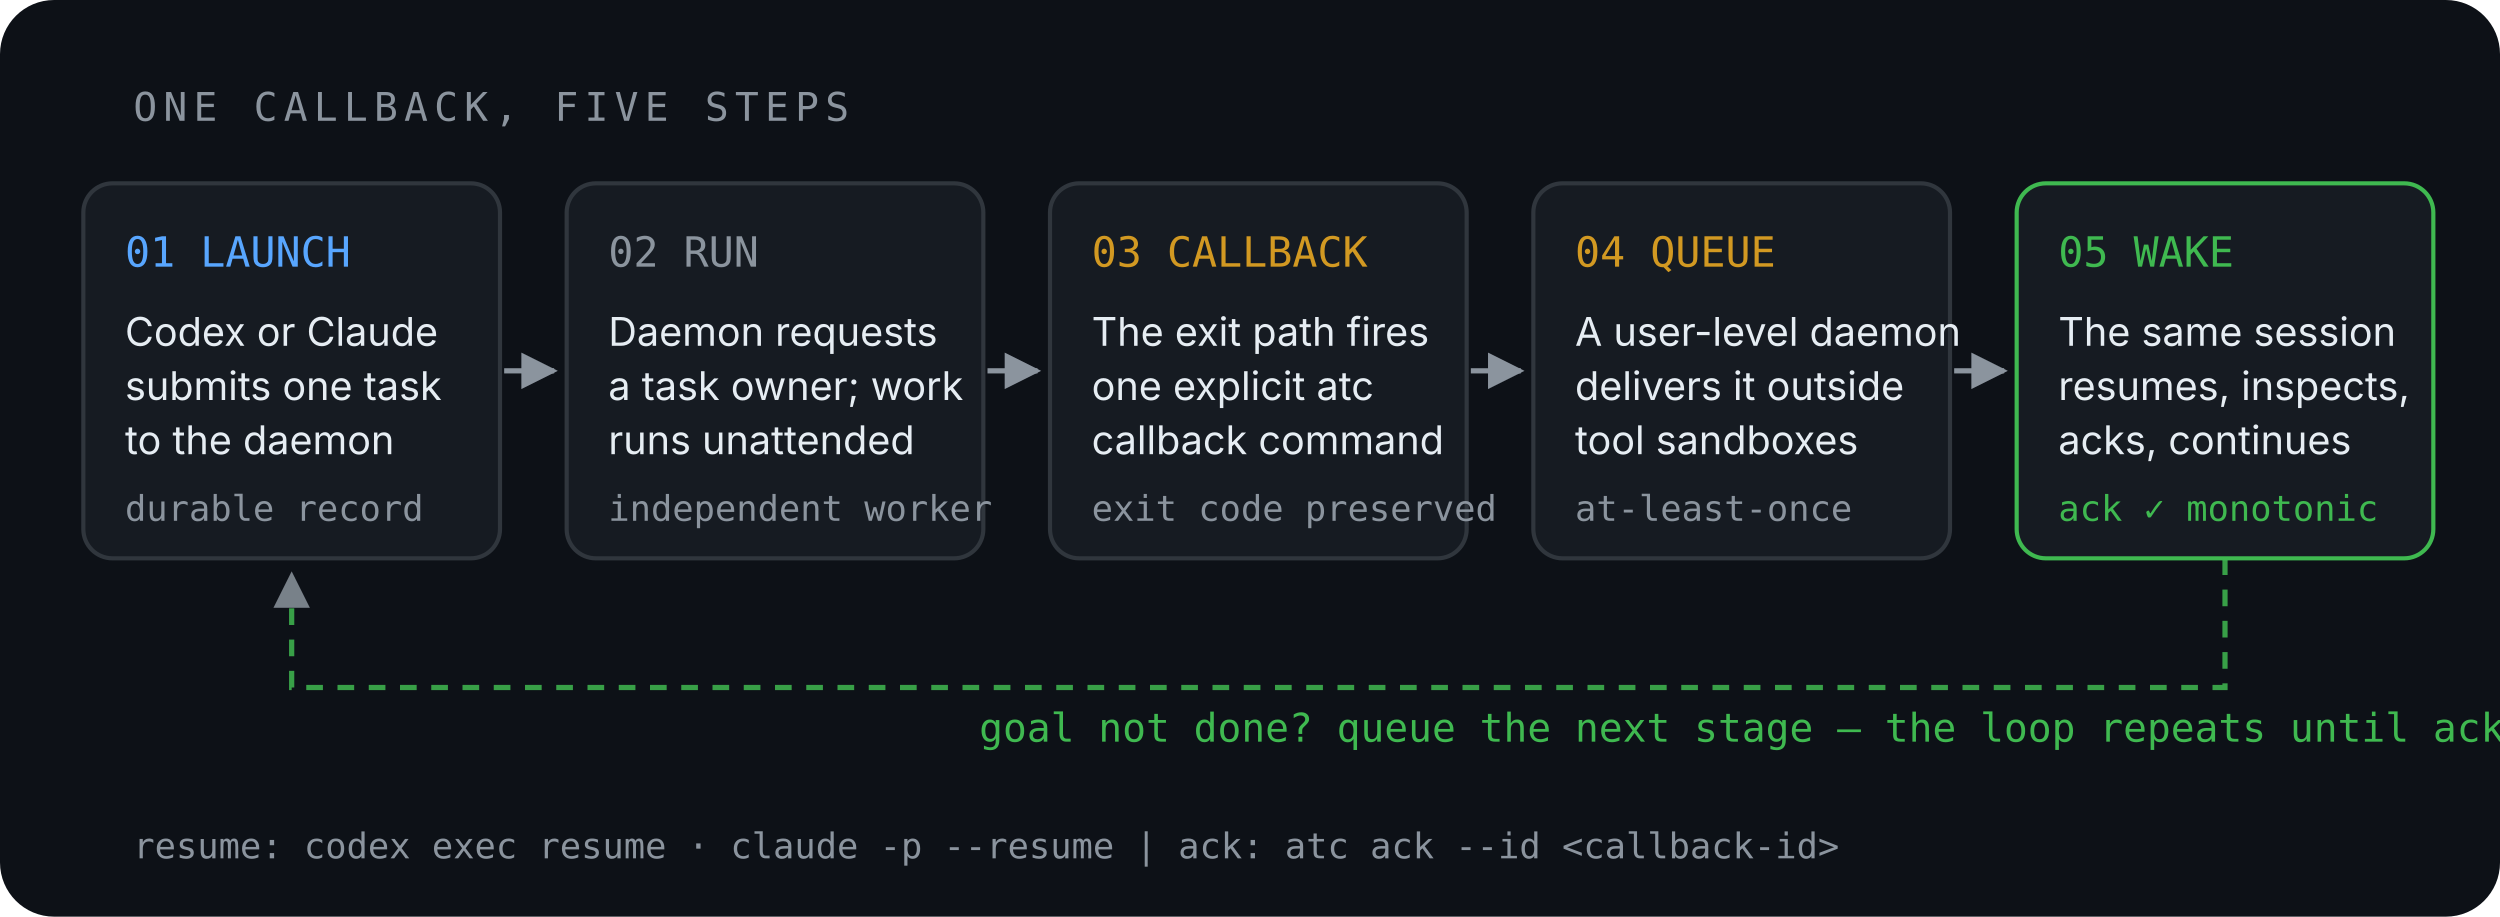
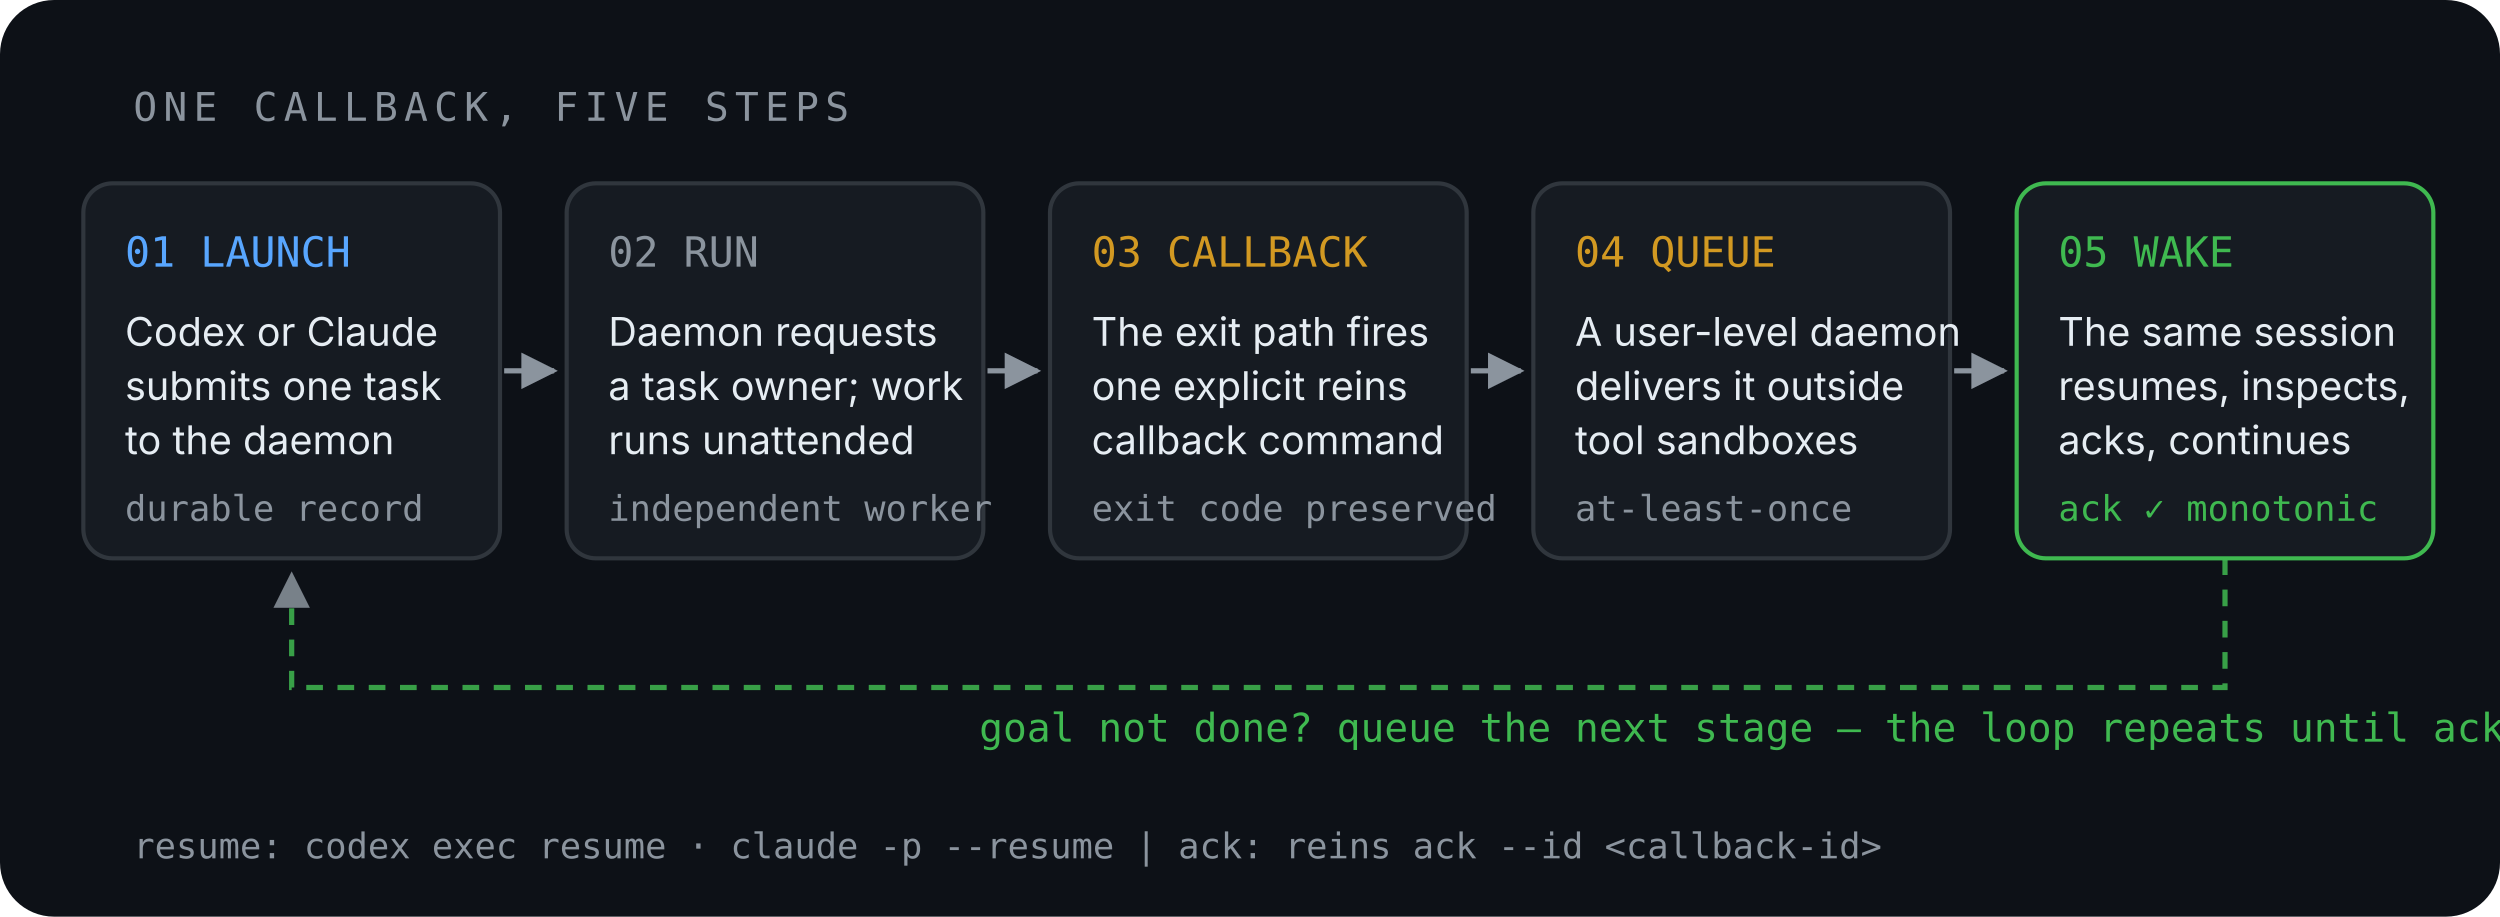
<svg xmlns="http://www.w3.org/2000/svg" width="1200" height="440" viewBox="0 0 1200 440" role="img" aria-labelledby="title desc">
  <rect width="1200" height="440" rx="26" fill="#0d1117" />
  <defs>
    <marker id="arrow" viewBox="0 0 10 10" refX="9" refY="5" markerWidth="7" markerHeight="7" orient="auto-start-reverse">
      <path d="M 0 0 L 10 5 L 0 10 z" fill="#8b949e" />
    </marker>
  </defs>
  <text x="64" y="58" font-family="ui-monospace, SFMono-Regular, Menlo, monospace" font-size="19" letter-spacing="3" fill="#8b949e">ONE CALLBACK, FIVE STEPS</text>
  <g font-family="-apple-system, BlinkMacSystemFont, Segoe UI, PingFang SC, sans-serif">
    <g transform="translate(40 88)">
      <rect width="200" height="180" rx="14" fill="#161b22" stroke="#30363d" stroke-width="2" />
      <text x="20" y="40" font-family="ui-monospace, SFMono-Regular, Menlo, monospace" font-size="20" fill="#58a6ff">01 LAUNCH</text>
      <text x="20" y="78" font-size="19" fill="#e6edf3">Codex or Claude</text>
      <text x="20" y="104" font-size="19" fill="#e6edf3">submits one task</text>
      <text x="20" y="130" font-size="19" fill="#e6edf3">to the daemon</text>
      <text x="20" y="162" font-family="ui-monospace, SFMono-Regular, Menlo, monospace" font-size="17" fill="#8b949e">durable record</text>
    </g>
    <g transform="translate(272 88)">
      <rect width="200" height="180" rx="14" fill="#161b22" stroke="#30363d" stroke-width="2" />
      <text x="20" y="40" font-family="ui-monospace, SFMono-Regular, Menlo, monospace" font-size="20" fill="#8b949e">02 RUN</text>
      <text x="20" y="78" font-size="19" fill="#e6edf3">Daemon requests</text>
      <text x="20" y="104" font-size="19" fill="#e6edf3">a task owner; work</text>
      <text x="20" y="130" font-size="19" fill="#e6edf3">runs unattended</text>
      <text x="20" y="162" font-family="ui-monospace, SFMono-Regular, Menlo, monospace" font-size="17" fill="#8b949e">independent worker</text>
    </g>
    <g transform="translate(504 88)">
      <rect width="200" height="180" rx="14" fill="#161b22" stroke="#30363d" stroke-width="2" />
      <text x="20" y="40" font-family="ui-monospace, SFMono-Regular, Menlo, monospace" font-size="20" fill="#d29922">03 CALLBACK</text>
      <text x="20" y="78" font-size="19" fill="#e6edf3">The exit path fires</text>
-       <text x="20" y="104" font-size="19" fill="#e6edf3">one explicit atc</text>
+       <text x="20" y="104" font-size="19" fill="#e6edf3">one explicit reins</text>
      <text x="20" y="130" font-size="19" fill="#e6edf3">callback command</text>
      <text x="20" y="162" font-family="ui-monospace, SFMono-Regular, Menlo, monospace" font-size="17" fill="#8b949e">exit code preserved</text>
    </g>
    <g transform="translate(736 88)">
      <rect width="200" height="180" rx="14" fill="#161b22" stroke="#30363d" stroke-width="2" />
      <text x="20" y="40" font-family="ui-monospace, SFMono-Regular, Menlo, monospace" font-size="20" fill="#d29922">04 QUEUE</text>
      <text x="20" y="78" font-size="19" fill="#e6edf3">A user-level daemon</text>
      <text x="20" y="104" font-size="19" fill="#e6edf3">delivers it outside</text>
      <text x="20" y="130" font-size="19" fill="#e6edf3">tool sandboxes</text>
      <text x="20" y="162" font-family="ui-monospace, SFMono-Regular, Menlo, monospace" font-size="17" fill="#8b949e">at-least-once</text>
    </g>
    <g transform="translate(968 88)">
      <rect width="200" height="180" rx="14" fill="#161b22" stroke="#3fb950" stroke-width="2" />
      <text x="20" y="40" font-family="ui-monospace, SFMono-Regular, Menlo, monospace" font-size="20" fill="#3fb950">05 WAKE</text>
      <text x="20" y="78" font-size="19" fill="#e6edf3">The same session</text>
      <text x="20" y="104" font-size="19" fill="#e6edf3">resumes, inspects,</text>
      <text x="20" y="130" font-size="19" fill="#e6edf3">acks, continues</text>
      <text x="20" y="162" font-family="ui-monospace, SFMono-Regular, Menlo, monospace" font-size="17" fill="#3fb950">ack ✓ monotonic</text>
    </g>
  </g>
  <g stroke="#8b949e" stroke-width="2.5">
    <line x1="242" y1="178" x2="266" y2="178" marker-end="url(#arrow)" />
    <line x1="474" y1="178" x2="498" y2="178" marker-end="url(#arrow)" />
    <line x1="706" y1="178" x2="730" y2="178" marker-end="url(#arrow)" />
    <line x1="938" y1="178" x2="962" y2="178" marker-end="url(#arrow)" />
  </g>
  <path d="M 1068 268 L 1068 330 L 140 330 L 140 276" fill="none" stroke="#3fb950" stroke-width="2.5" stroke-dasharray="8 7" marker-end="url(#arrow)" opacity="0.85" />
  <text x="470" y="356" font-family="ui-monospace, SFMono-Regular, Menlo, monospace" font-size="19" fill="#3fb950">goal not done? queue the next stage — the loop repeats until ack</text>
-   <text x="64" y="412" font-family="ui-monospace, SFMono-Regular, Menlo, monospace" font-size="17" fill="#8b949e">resume: codex exec resume · claude -p --resume   |   ack: atc ack --id &lt;callback-id&gt;</text>
+   <text x="64" y="412" font-family="ui-monospace, SFMono-Regular, Menlo, monospace" font-size="17" fill="#8b949e">resume: codex exec resume · claude -p --resume   |   ack: reins ack --id &lt;callback-id&gt;</text>
</svg>
